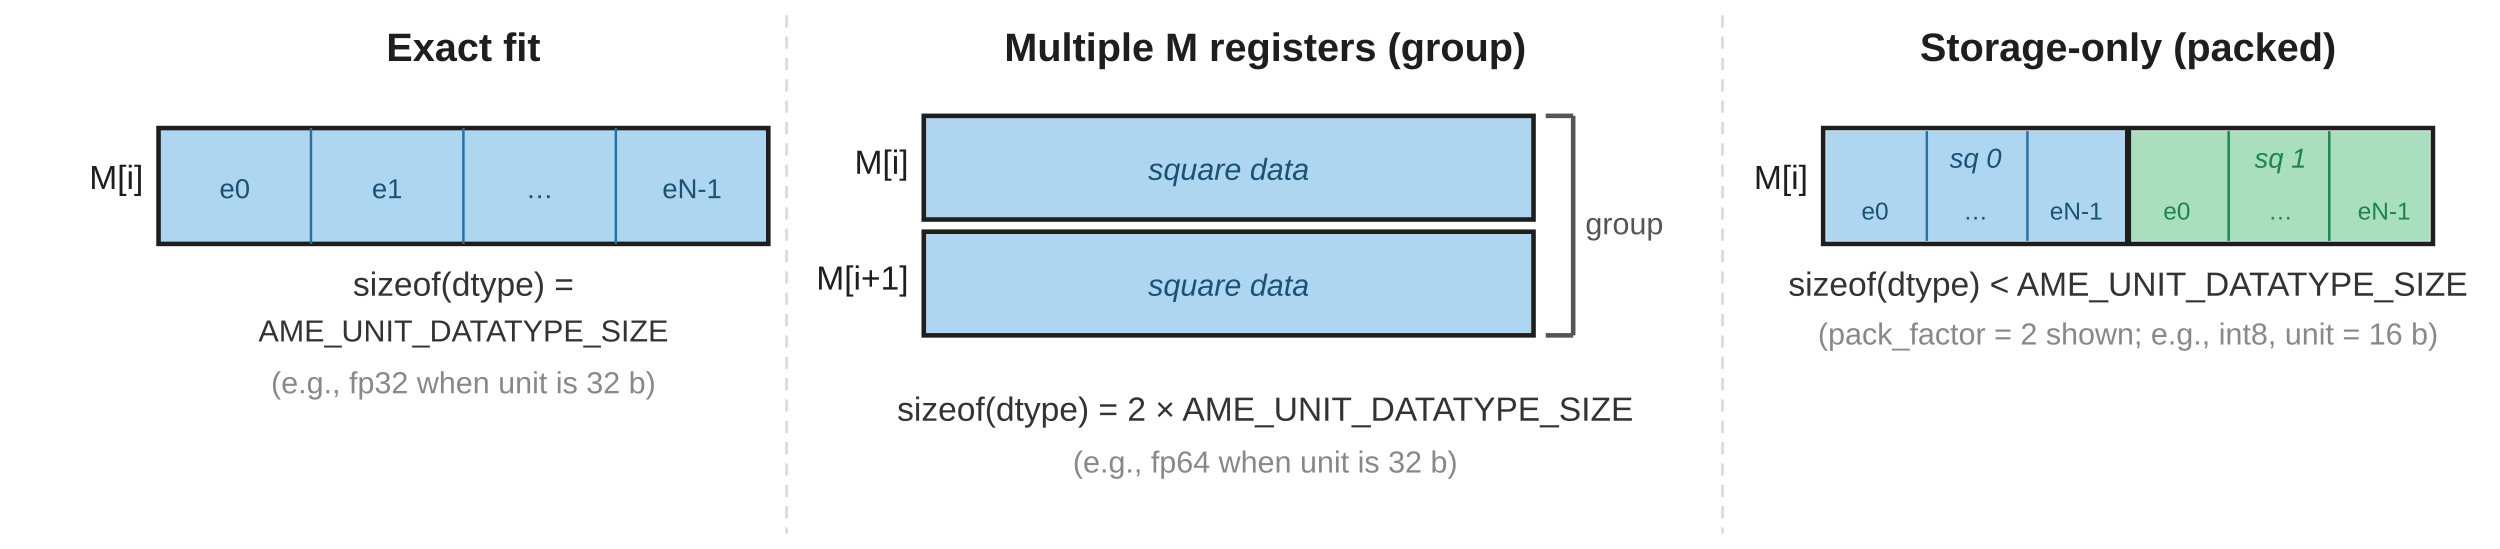
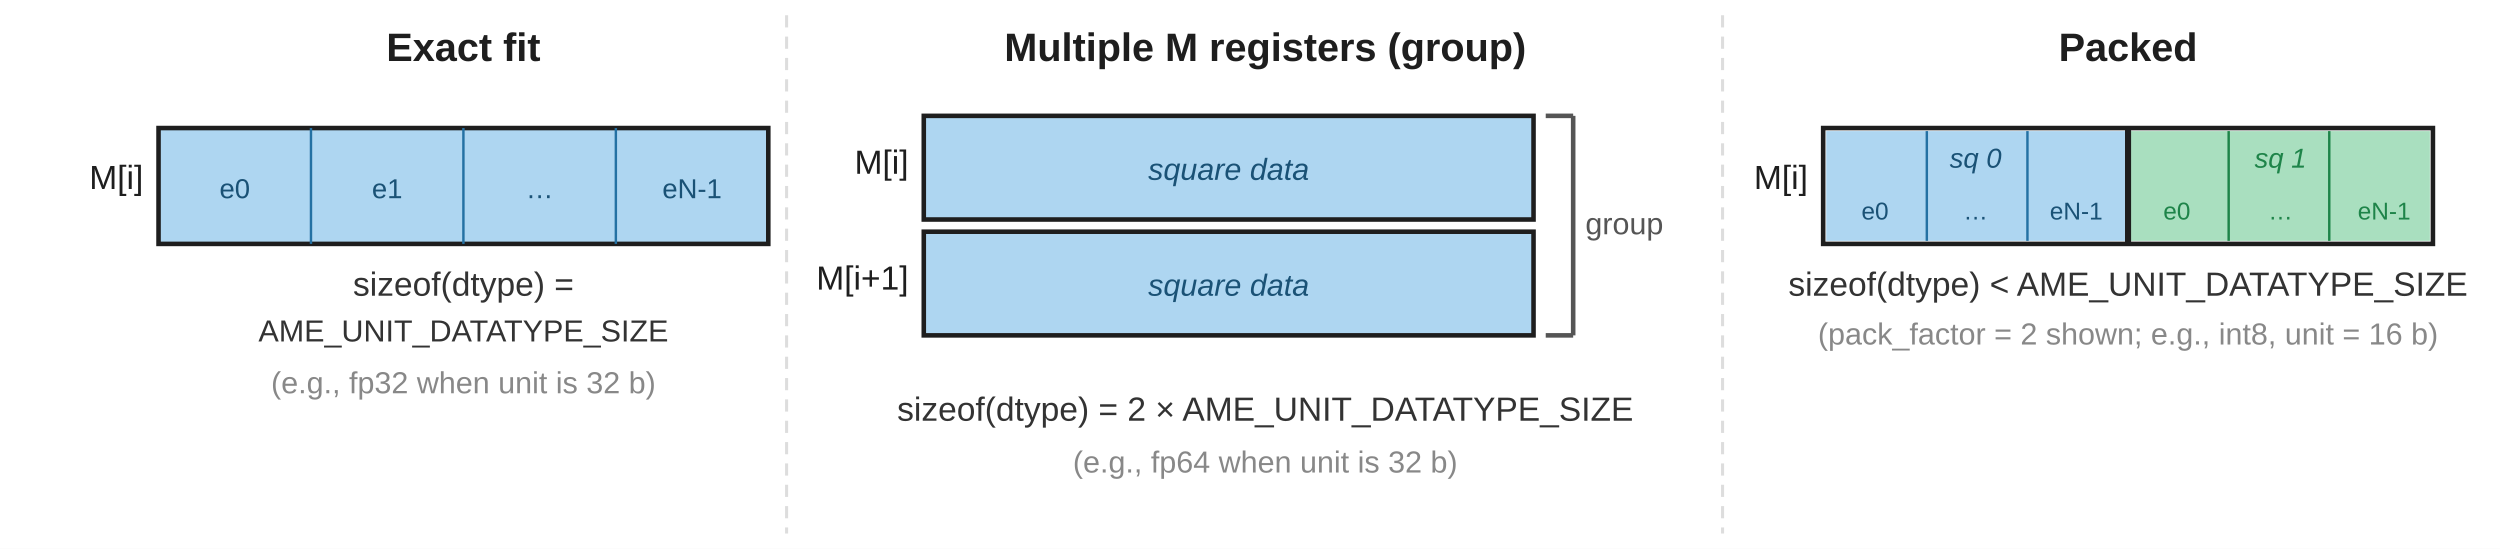
<svg xmlns="http://www.w3.org/2000/svg" viewBox="0 0 820 180" font-family="Arial, sans-serif">
  <rect width="820" height="180" fill="white" />
  <line x1="258" y1="5" x2="258" y2="175" stroke="#ddd" stroke-width="1" stroke-dasharray="4,3" />
  <line x1="565" y1="5" x2="565" y2="175" stroke="#ddd" stroke-width="1" stroke-dasharray="4,3" />
  <text x="152" y="20" text-anchor="middle" font-size="13" font-weight="bold" fill="#1e1e1e">Exact fit</text>
  <text x="47" y="62" text-anchor="end" font-size="11" fill="#1e1e1e">M[i]</text>
  <rect x="52" y="42" width="200" height="38" fill="#AED6F1" stroke="#1e1e1e" stroke-width="1.5" />
  <line x1="102" y1="42" x2="102" y2="80" stroke="#2471A3" stroke-width="0.8" />
  <line x1="152" y1="42" x2="152" y2="80" stroke="#2471A3" stroke-width="0.8" />
  <line x1="202" y1="42" x2="202" y2="80" stroke="#2471A3" stroke-width="0.8" />
  <text x="77" y="65" text-anchor="middle" font-size="9" fill="#1A5276">e0</text>
  <text x="127" y="65" text-anchor="middle" font-size="9" fill="#1A5276">e1</text>
  <text x="177" y="65" text-anchor="middle" font-size="9" fill="#1A5276">…</text>
  <text x="227" y="65" text-anchor="middle" font-size="9" fill="#1A5276">eN-1</text>
  <text x="152" y="97" text-anchor="middle" font-size="11" fill="#333">sizeof(dtype) =</text>
  <text x="152" y="112" text-anchor="middle" font-size="10" fill="#333">AME_UNIT_DATATYPE_SIZE</text>
  <text x="152" y="129" text-anchor="middle" font-size="10" fill="#888">(e.g., fp32 when unit is 32 b)</text>
  <text x="415" y="20" text-anchor="middle" font-size="13" font-weight="bold" fill="#1e1e1e">Multiple M registers (group)</text>
  <text x="298" y="57" text-anchor="end" font-size="11" fill="#1e1e1e">M[i]</text>
  <rect x="303" y="38" width="200" height="34" fill="#AED6F1" stroke="#1e1e1e" stroke-width="1.5" />
  <text x="403" y="59" text-anchor="middle" font-size="10" font-style="italic" fill="#1A5276">square data</text>
  <text x="298" y="95" text-anchor="end" font-size="11" fill="#1e1e1e">M[i+1]</text>
  <rect x="303" y="76" width="200" height="34" fill="#AED6F1" stroke="#1e1e1e" stroke-width="1.5" />
  <text x="403" y="97" text-anchor="middle" font-size="10" font-style="italic" fill="#1A5276">square data</text>
  <line x1="507" y1="38" x2="516" y2="38" stroke="#555" stroke-width="1.5" />
  <line x1="516" y1="38" x2="516" y2="110" stroke="#555" stroke-width="1.5" />
  <line x1="507" y1="110" x2="516" y2="110" stroke="#555" stroke-width="1.5" />
  <text x="520" y="74" font-size="10" fill="#555" dominant-baseline="middle">group</text>
  <text x="415" y="138" text-anchor="middle" font-size="11" fill="#333">sizeof(dtype) = 2 × AME_UNIT_DATATYPE_SIZE</text>
  <text x="415" y="155" text-anchor="middle" font-size="10" fill="#888">(e.g., fp64 when unit is 32 b)</text>
-   <text x="698" y="20" text-anchor="middle" font-size="13" font-weight="bold" fill="#1e1e1e">Storage-only (packed)</text>
+   <text x="698" y="20" text-anchor="middle" font-size="13" font-weight="bold" fill="#1e1e1e">Packed</text>
  <text x="593" y="62" text-anchor="end" font-size="11" fill="#1e1e1e">M[i]</text>
  <rect x="598" y="42" width="200" height="38" fill="none" stroke="#1e1e1e" stroke-width="1.5" />
  <rect x="599" y="43" width="98" height="36" fill="#AED6F1" />
  <rect x="698" y="43" width="99" height="36" fill="#A9DFBF" />
  <line x1="698" y1="42" x2="698" y2="80" stroke="#1e1e1e" stroke-width="2" />
  <line x1="632" y1="43" x2="632" y2="79" stroke="#2471A3" stroke-width="0.8" />
  <line x1="665" y1="43" x2="665" y2="79" stroke="#2471A3" stroke-width="0.8" />
  <line x1="731" y1="43" x2="731" y2="79" stroke="#1E8449" stroke-width="0.8" />
  <line x1="764" y1="43" x2="764" y2="79" stroke="#1E8449" stroke-width="0.8" />
  <text x="648" y="55" text-anchor="middle" font-size="9" font-style="italic" fill="#1A5276">sq 0</text>
  <text x="748" y="55" text-anchor="middle" font-size="9" font-style="italic" fill="#1E8449">sq 1</text>
  <text x="615" y="72" text-anchor="middle" font-size="8" fill="#1A5276">e0</text>
  <text x="648" y="72" text-anchor="middle" font-size="8" fill="#1A5276">…</text>
  <text x="681" y="72" text-anchor="middle" font-size="8" fill="#1A5276">eN-1</text>
  <text x="714" y="72" text-anchor="middle" font-size="8" fill="#1E8449">e0</text>
  <text x="748" y="72" text-anchor="middle" font-size="8" fill="#1E8449">…</text>
  <text x="782" y="72" text-anchor="middle" font-size="8" fill="#1E8449">eN-1</text>
  <text x="698" y="97" text-anchor="middle" font-size="11" fill="#333">sizeof(dtype) &lt; AME_UNIT_DATATYPE_SIZE</text>
  <text x="698" y="113" text-anchor="middle" font-size="10" fill="#888">(pack_factor = 2 shown; e.g., int8, unit = 16 b)</text>
</svg>
